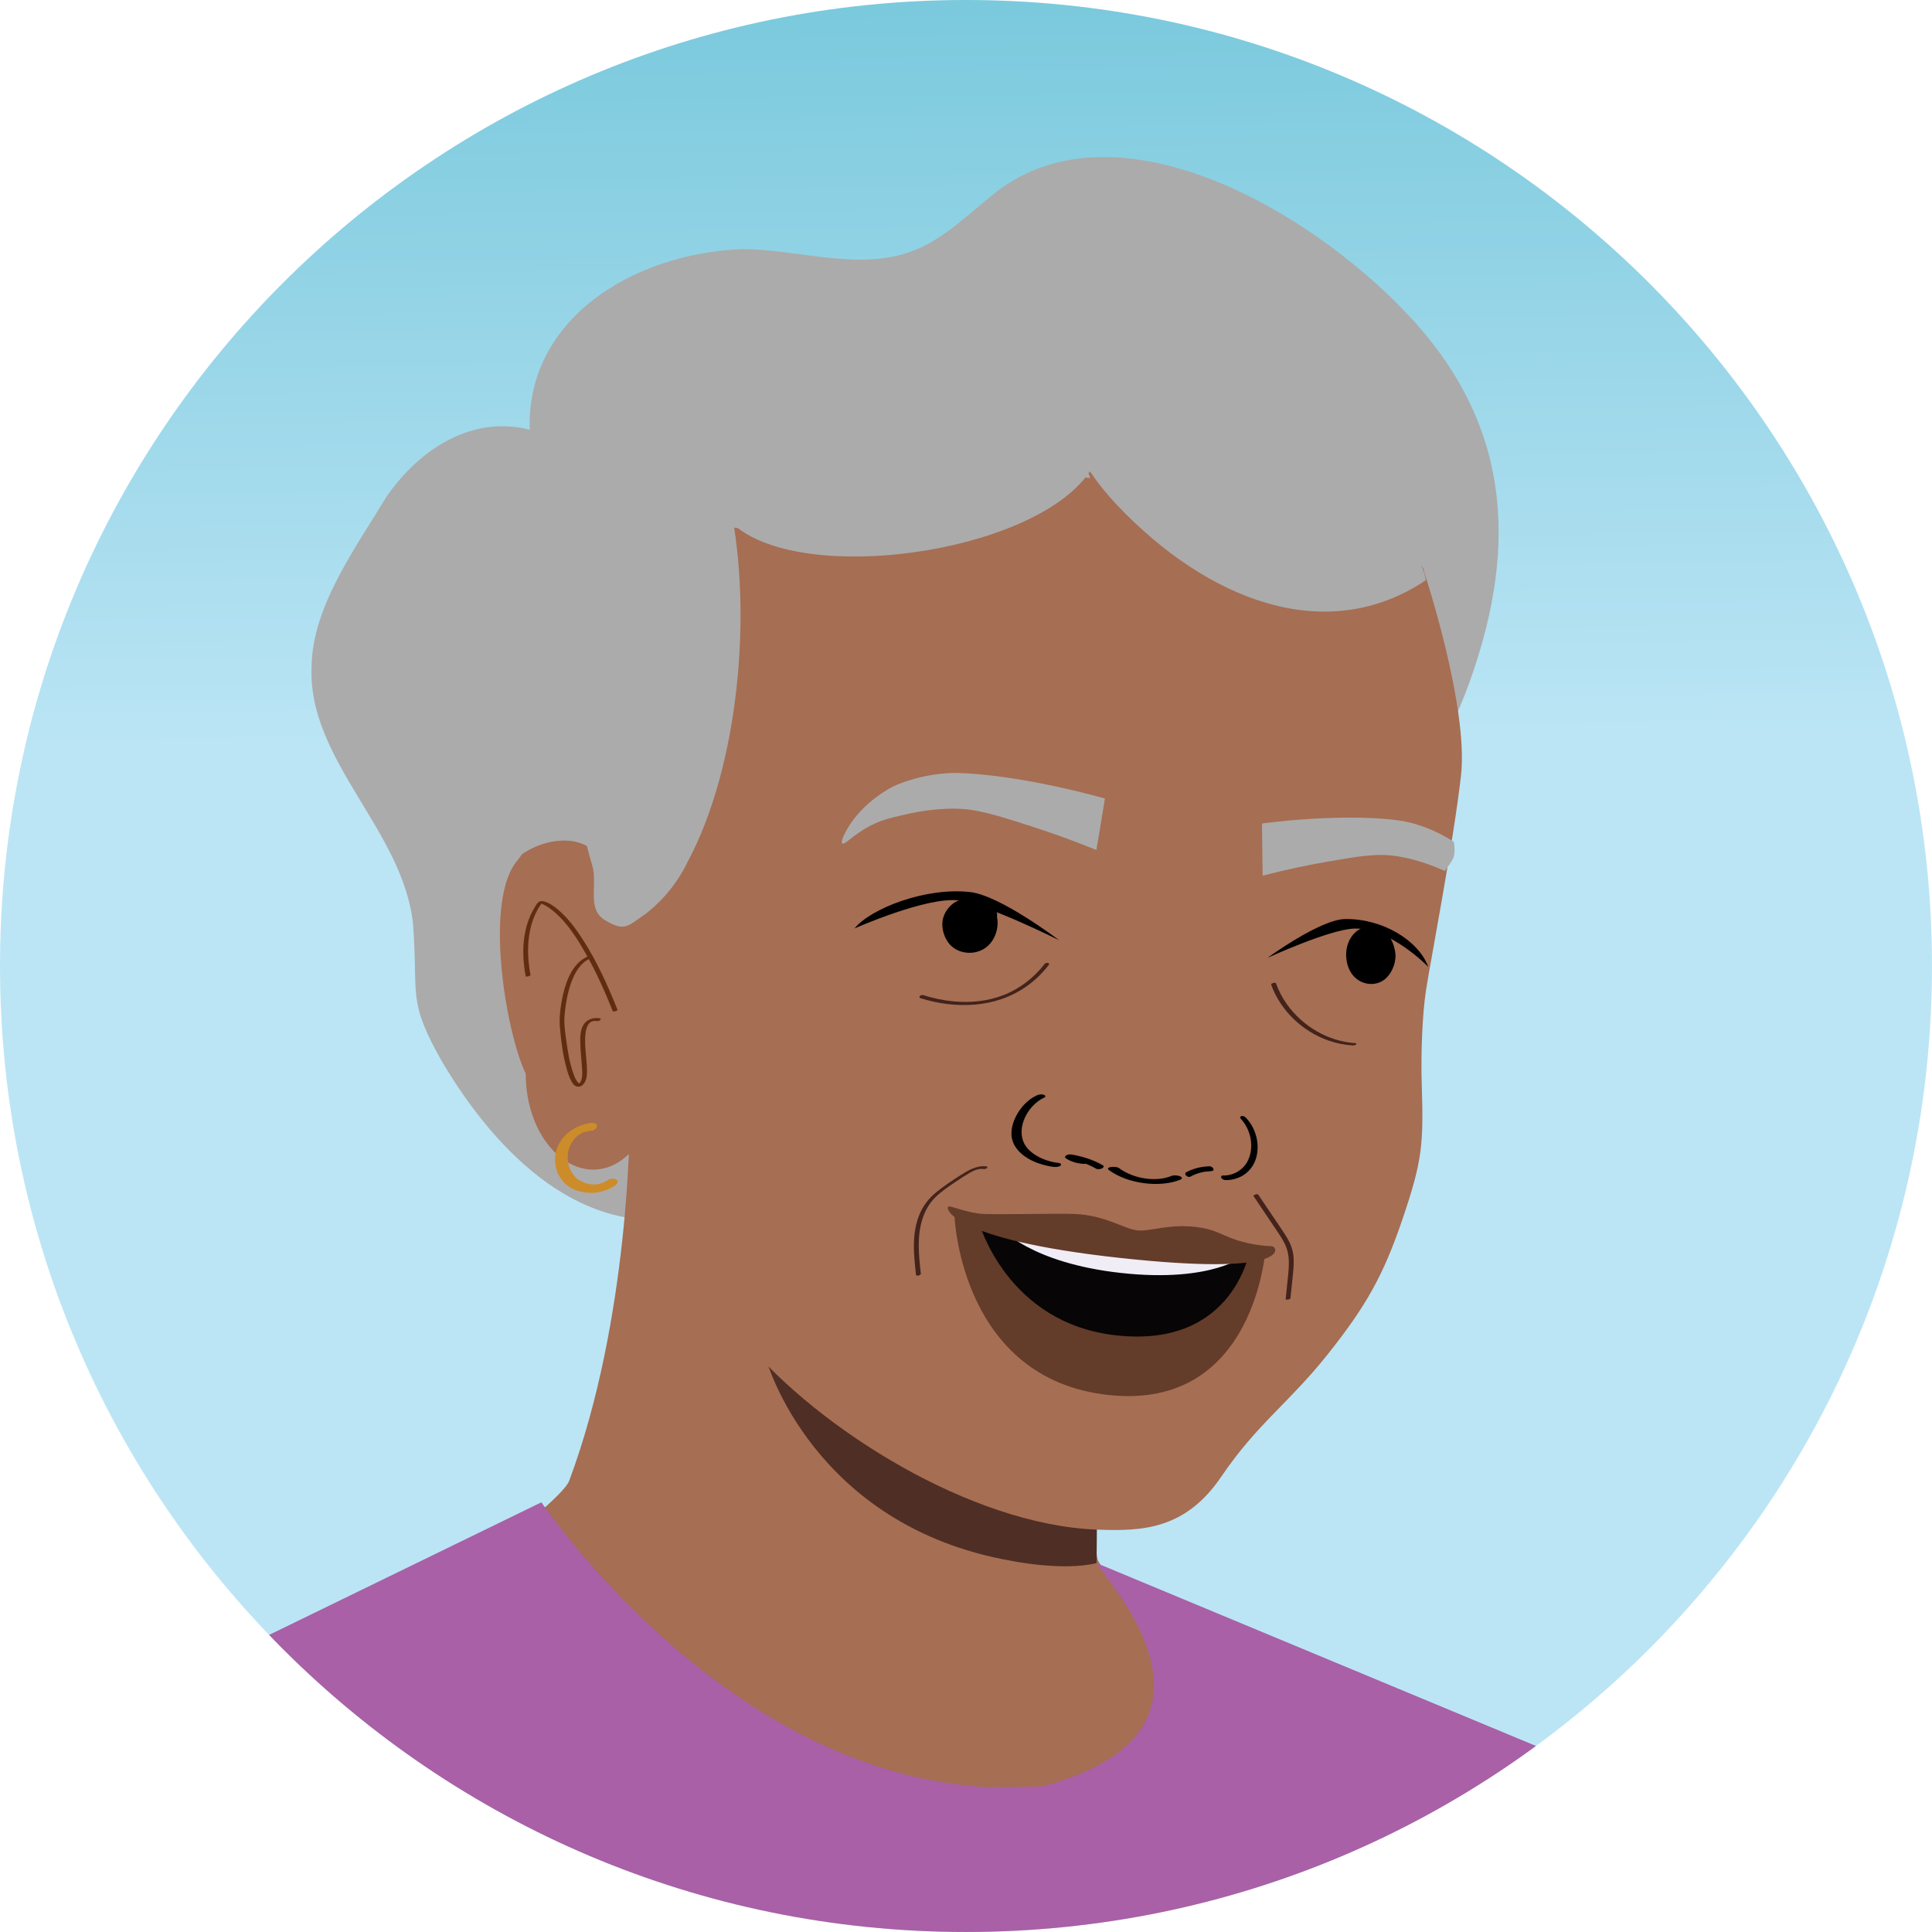
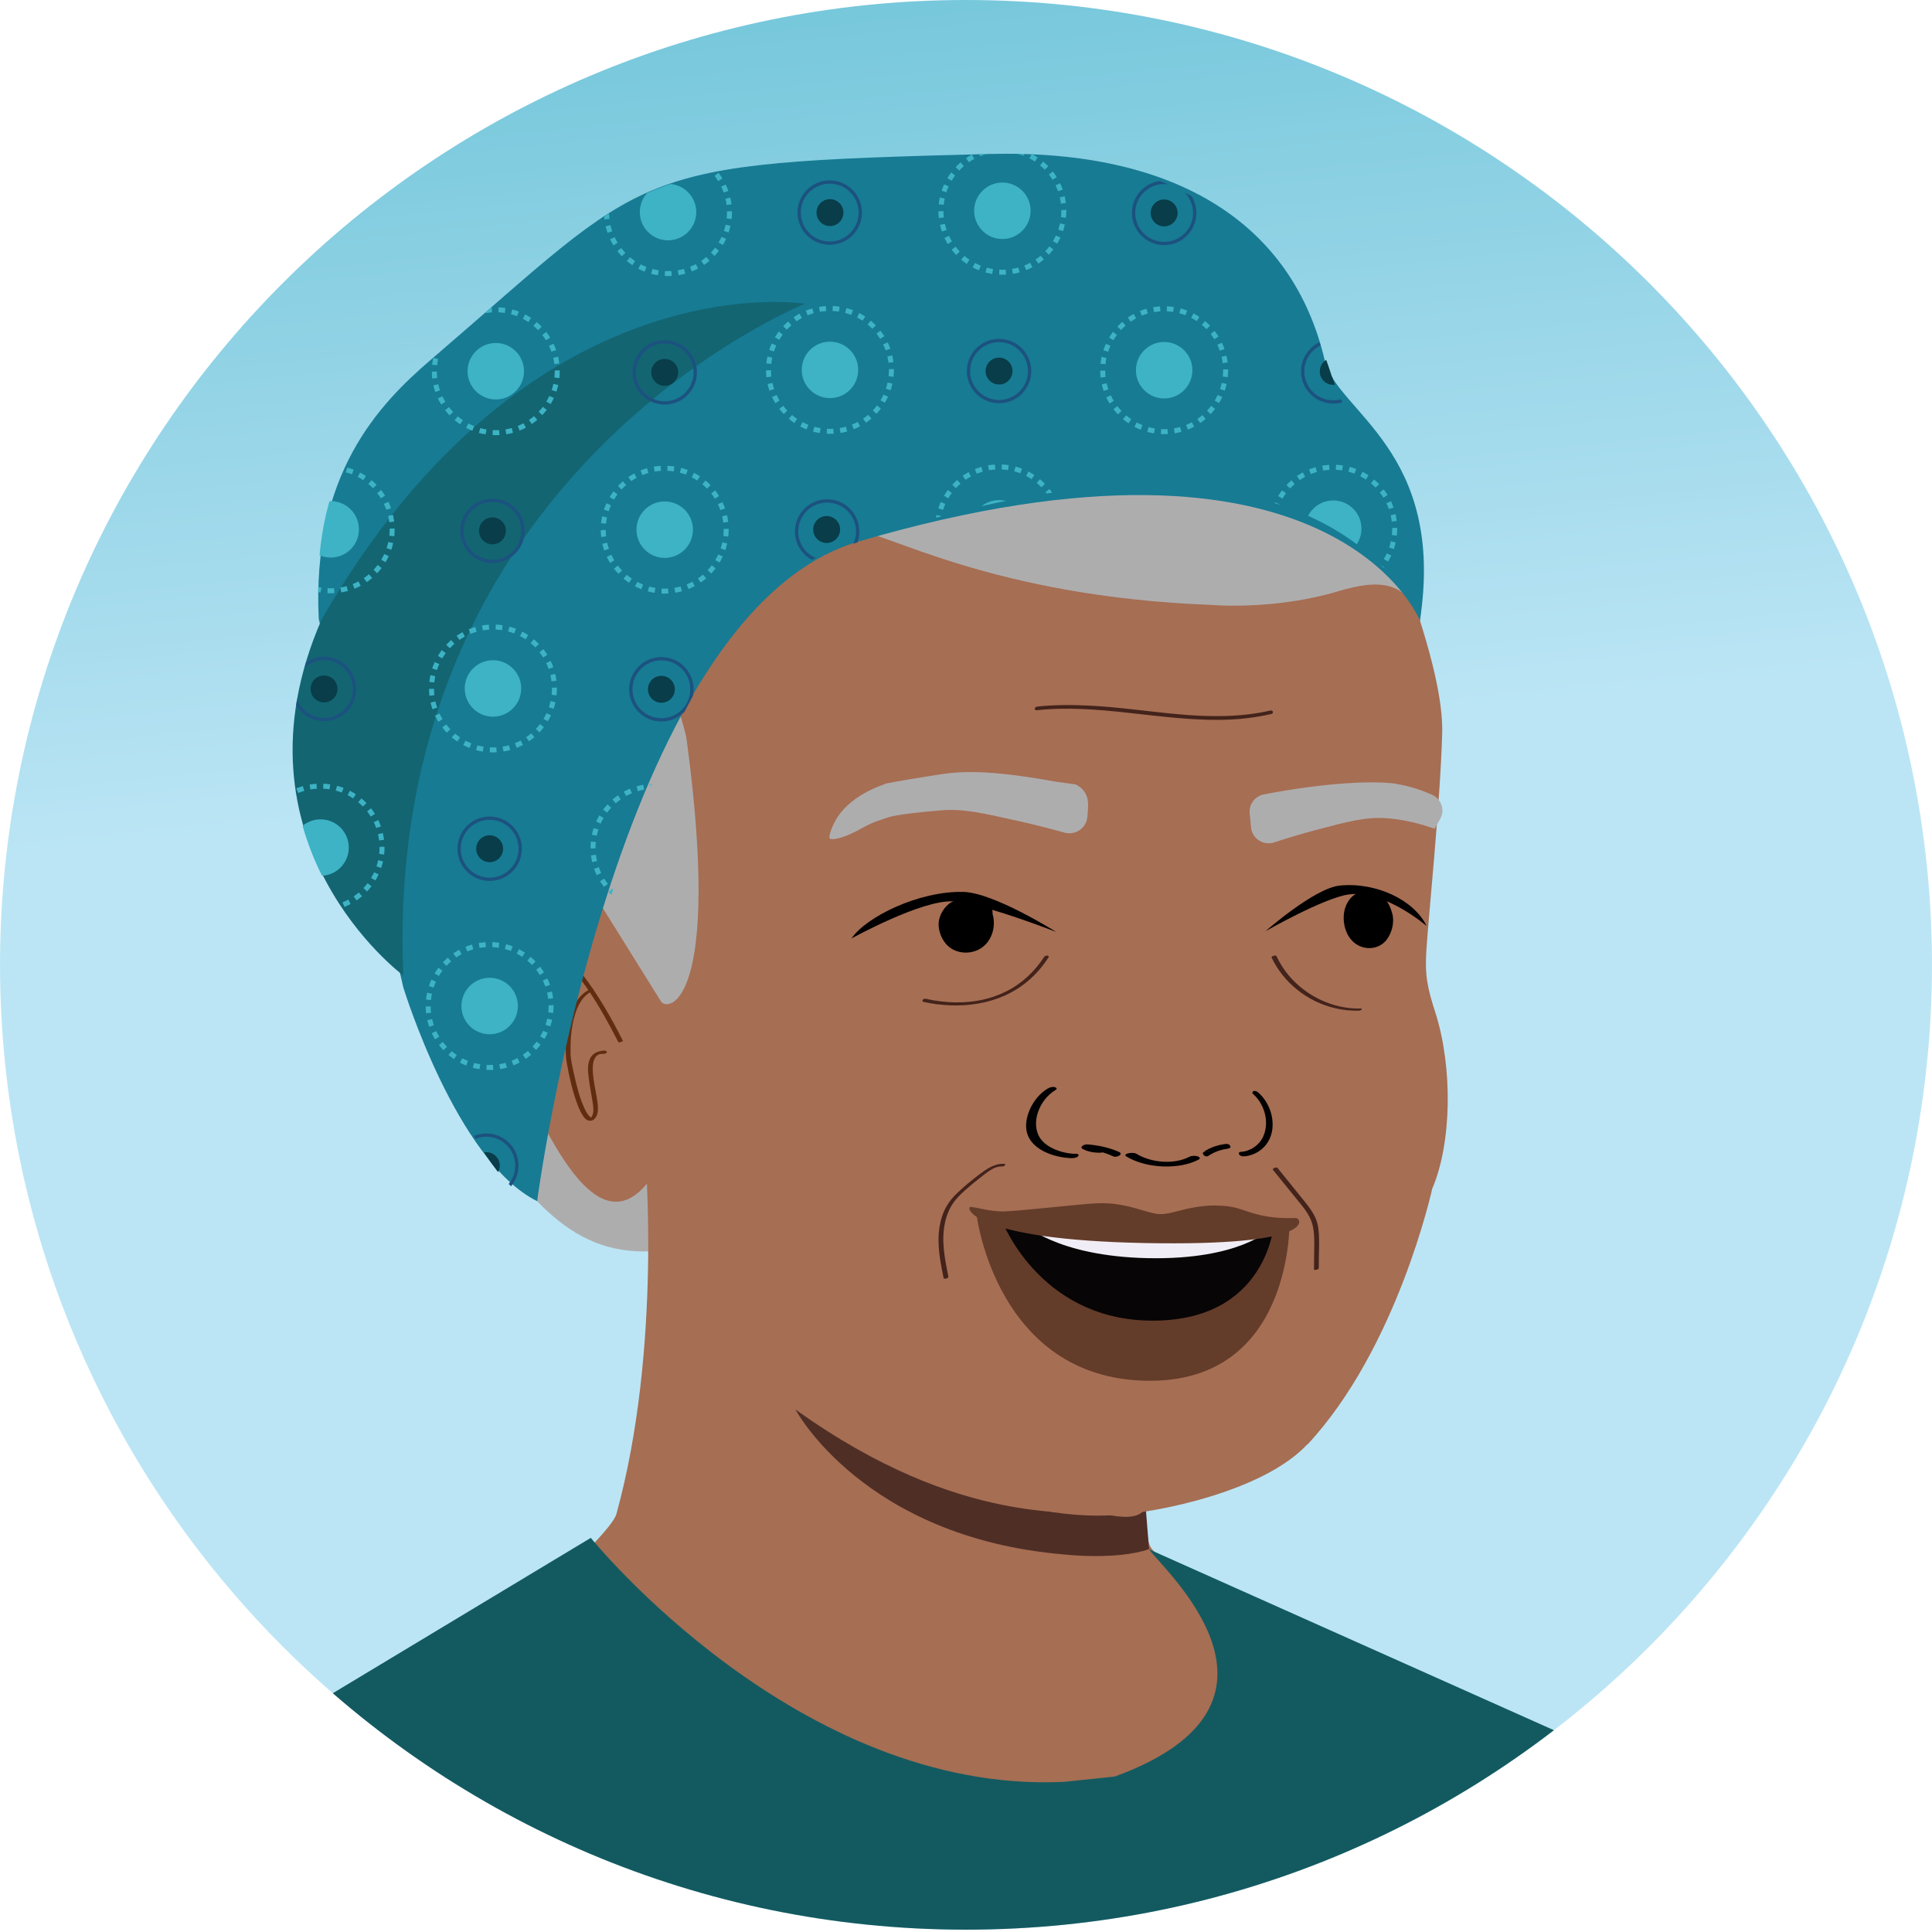
- <svg xmlns="http://www.w3.org/2000/svg" id="Layer_4" data-name="Layer 4" viewBox="0 0 1163.19 1163.19">
+ <svg xmlns="http://www.w3.org/2000/svg" id="Layer_5" version="1.1" viewBox="0 0 1163.2 1163.2">
  <defs>
    <style>
-       .cls-1 {
+       .st0, .st1, .st2, .st3, .st4, .st5, .st6 {
        fill: none;
      }

-       .cls-2 {
+       .st7 {
        fill: #612d10;
      }

-       .cls-3 {
+       .st8 {
        fill: #010101;
      }

-       .cls-4 {
-         fill: #ababab;
-       }
- 
-       .cls-5 {
+       .st9 {
+         fill: #135a60;
+       }
+ 
+       .st1 {
+         stroke-width: 4px;
+       }
+ 
+       .st1, .st2 {
+         stroke: #323694;
+       }
+ 
+       .st1, .st2, .st5, .st6 {
+         stroke-dasharray: 4 4;
+       }
+ 
+       .st1, .st6 {
+         stroke-miterlimit: 10;
+       }
+ 
+       .st2 {
+         stroke-width: 4px;
+       }
+ 
+       .st2, .st3, .st4, .st5 {
+         stroke-miterlimit: 10;
+       }
+ 
+       .st10 {
+         fill: #aeadae;
+       }
+ 
+       .st11 {
        fill: #f1edf6;
      }

-       .cls-6 {
+       .st12 {
        fill: url(#linear-gradient);
      }

-       .cls-7 {
+       .st3 {
+         stroke: #ae5926;
+       }
+ 
+       .st13 {
+         fill: #083d49;
+       }
+ 
+       .st14 {
+         fill: #a36a28;
+       }
+ 
+       .st15 {
        fill: #643c2a;
      }

-       .cls-8 {
+       .st16 {
        fill: #a66e53;
      }

-       .cls-9 {
+       .st17 {
+         fill: #3db3c5;
+       }
+ 
+       .st18 {
+         clip-path: url(#clippath-1);
+       }
+ 
+       .st19 {
        fill: #070505;
      }

-       .cls-10 {
-         fill: #a960a6;
-       }
- 
-       .cls-11 {
+       .st20 {
+         fill: #136572;
+       }
+ 
+       .st21 {
+         fill: #3a499e;
+       }
+ 
+       .st4 {
+         stroke: #1c527f;
+         stroke-width: 2px;
+       }
+ 
+       .st22 {
        fill: #43231b;
      }

-       .cls-12 {
-         fill: #cd8c2a;
-       }
- 
-       .cls-13 {
+       .st23 {
+         fill: #177b93;
+       }
+ 
+       .st5 {
+         stroke-width: 3px;
+       }
+ 
+       .st5, .st6 {
+         stroke: #3db3c5;
+       }
+ 
+       .st6 {
+         stroke-width: 3px;
+       }
+ 
+       .st24 {
        clip-path: url(#clippath);
      }

-       .cls-14 {
+       .st25 {
        fill: #4f2e25;
      }
    </style>
    <clipPath id="clippath">
-       <circle class="cls-1" cx="581.59" cy="581.59" r="581.59" />
+       <circle class="st0" cx="581.6" cy="580.2" r="581.6" />
    </clipPath>
-     <linearGradient id="linear-gradient" x1="581.52" y1="574.95" x2="568.23" y2="-588.16" gradientUnits="userSpaceOnUse">
-       <stop offset=".11" stop-color="#bbe5f5" />
-       <stop offset=".52" stop-color="#76c7db" />
+     <linearGradient id="linear-gradient" x1="429.2" y1="639.5" x2="415.9" y2="1802.7" gradientTransform="translate(210.1 1250.1) rotate(-5.1) scale(1 -1)" gradientUnits="userSpaceOnUse">
+       <stop offset=".1" stop-color="#bbe5f5" />
+       <stop offset=".5" stop-color="#76c7db" />
    </linearGradient>
+     <clipPath id="clippath-1">
+       <path class="st0" d="M802,227c-11.3-35.1-49.4-139.1-206.2-134.4-220.3,6.6-201.9,8.6-336.2,123.8-31.4,26.9-72,63.1-67.8,150.1l1.7,7.3c-58.7,134.6,49.1,214.4,49.1,214.4,0,0,45.1,130.6,80.8,134.8,0,0,56.3-346.2,174.7-390,301.2-111.4,356.9,40.4,356.9,40.4,11.7-104.6-31.7-81-52.9-146.5h0Z" />
+     </clipPath>
  </defs>
-   <g class="cls-13">
-     <circle class="cls-6" cx="581.59" cy="581.59" r="581.59" />
-     <circle class="cls-1" cx="581.59" cy="581.59" r="581.59" />
-     <path class="cls-4" d="M726.26,704.2c34.54-29.7,67.54-61.16,102.18-90.71,7.1-35.42,17.6-75.12,20.03-100.59,3.98-41.68,22.15-62.87,36.21-102,30.26-84.15,23.86-157.39-37.8-222.28-61.66-64.88-175.16-127.61-246.46-73.57-17.01,13.32-32.02,29.22-52.02,36.43-32.06,11.62-67.27-1.31-101.38-1.52-66.36,2.57-130.26,42.4-128.08,108.78-34.08-8.81-65.93,10.95-86.19,40.23-18.52,30.64-44.5,65.98-45.15,101.78-2.79,57,55.42,99.13,61.09,155.92,3.26,43.43-3.81,45.25,17.84,83.17,33.2,55.8,84.44,105.74,148.01,92.5l279.03-1.21c11.12-8.7,21.98-17.73,32.69-26.93Z" />
-     <path class="cls-8" d="M379.12,675.99s.11,117.83-36.45,215.59c-5.1,13.63-91.22,75.79-91.22,75.79l127.73,53.85c71.73,15.93,197.07,153.53,266.02,128.15l95.37-158.03s-76.28-36.57-79.96-53.32c-3.68-16.75,8.23-143.9,8.23-143.9" />
-     <path class="cls-10" d="M1064.96,2172.9c-24.43-181.94-30.04-184.42-30.04-184.42l-17.24-86.08-17.88-315.47c16.08-82.28,46.79-142.9,25.77-176.03l-70.88-347.27-294.49-122.55c6.94,12.31,91.56,101.26-32.68,134.44-.1.03-30.58.5-30.68.53-160.36-6.54-270.87-171.58-270.87-171.58l-263.8,128.48,12.67,743.49s-223.91,356.75-230.14,508.59c-7.65,186.41,23.98,380.78,88.39,542.71,6.58,16.54,251.69,44.87,277.21,47.41,95.76,9.5,192.21,12.12,288.35,7.9,188.96-8.3,371.17-52.44,554.99-89.76,0,0,35.75-438.46,11.31-620.4Z" />
-     <path class="cls-14" d="M660.43,914.57s-29.5-4.72-49.84-10.36c-20.34-5.64-55.13-4.29-149.1-85.18,0,0,27.87,99.78,147.51,120.71,0,0,30.92,6.34,51.21,1.35l.23-26.51Z" />
-     <path class="cls-8" d="M763.12,306.94c.41.34.85.68,1.29,1.03-.45-.7-.88-1.43-1.19-2.15l-.1,1.12ZM813.47,321.39c.69.76,1.47,1.51,2.27,2.26l.08-.93s-2.25-2.45-2.35-1.33ZM448.89,807.65c44.08,52.73,135.69,110.4,211.54,113.29,27.19,1.04,53.17.05,74.86-31.9,21.93-32.29,41.1-44.56,64.59-74.28,22.54-28.5,32.88-46.51,44.53-80.82,12.05-35.48,12.7-45.02,11.56-81.48-.51-16.29.19-40.84,2.58-56.26,2.75-17.8,16.29-87.76,21.05-129.06,4.76-41.31-21.95-122.08-21.95-122.08-1.48-11.4-17.38-6.73-22.71-16.21l-4.87-.42s2.34,1.33,2.05,4.68c-6.1-1.47-11.98-5.35-16.38-9.48l-.02.18c-7.61,2.73-14.64-1.25-20.26-7.37-.1,1.12.93,3.46,2.15,3.57-7.41.49-14.44-3.49-18.94-8.38-.1,1.12.94,3.46.85,4.58-5.46-1.49-10.75-4.83-15.11-8.27.99,1.57,28.88-.36,28.81.42-7.4.49.75,3.65-4.87-2.47l-5.69-4.68c-6.2.6-6.28,4.29-10.78-.6,1.12,1.22-2.31-12.62-2.4-11.5-7.32-.63-5.28-.94-11.09-4.82-.1,1.11-20.56,5.57-20.65,6.69-6.09-.52-4.96,5.21-9.46.32,1.13,1.22,4.81-4.31,5.92-3.09-7.4.5-10.56,4.96-16.17-1.16,1.12,1.23-23.07-14.34-23.07-14.34-7.41.49-6.37,2.9-12.09-2.09,2.25,2.45-33.58-4.97-32.56-2.62-6.09-.52,9.74,23.34,5.15,19.56-.1,1.12-13.74-4.56-13.74-4.56-6.2.6,2.48,6.98-2.02,2.09-.1,1.11.84,4.58,2.06,4.68-7.61,2.73-15.95-.23-22.88-5.34,2.25,2.45,3.28,4.8,4.4,6.02-6.1-.52-11.07.18-16.78-4.82-.1,1.12,2.05,4.68,3.27,4.79-6.29,1.72-13.51-.02-19.32-3.9-.1,1.11,2.15,3.57,3.26,4.78-4.96.7-9.84.29-14.43-3.49l3.27,4.79c-4.87-.42-8.72,1.51-15.85-1.36-.1,1.11,2.25,2.45,2.16,3.57-3.66-.31-8.54-.73-12.1-2.16-.1,1.12,3.37,3.67,2.15,3.56-4.87-.42-8.72,1.51-14.62-1.25,1.12,1.22,2.15,3.56,3.27,4.79-4.88-.42-9.85.28-14.54-2.37-.1,1.12.93,3.46,2.06,4.69-4.88-.42-8.73,1.5-14.63-1.25-.1,1.11,2.15,3.56,3.28,4.78-4.89-.42-9.86.29-14.64-1.25-.1,1.12,2.25,2.45,3.38,3.67-4.88-.42-9.85.29-15.76-2.47-.19,2.24.93,3.46.84,4.57-3.66-.31-6-1.63-9.65-1.95l-6.29,1.71c-18.98,20.92-81.49-2.62-81.49-2.62-40.38,26.98-2.95,185.91-3.55,207.28-.6,21.37-13.18,26.26-13.18,26.26-5.43-8.35-14.85,14.19-17.74,4.92-2.99-8.15.31-18.01-2.68-26.15-9.44-18.85-34.3-15.34-48.67-5.29l-2.55,3.49c-20.82,23.71-7.11,104.08,4.76,128.59.06,47.91,39.85,76.39,66.24,43.99l5.05,19.11" />
+   <g class="st24">
    <g>
-       <path class="cls-3" d="M705.3,707.98c-9.39,3.91-23,1.65-31.58-4.7-1.91-1.41-8.7-.78-6.03,1.2,11.33,8.38,30.95,10.76,43.06,5.7,1.2-.51,1.07-1.4-.33-2-1.46-.63-3.84-.73-5.12-.19" />
-       <path class="cls-3" d="M664,701.58c-5.8-3.36-12.45-5.43-19.16-6.53-.98-.15-2.3.1-3.08.69-.61.46-.79,1.13-.08,1.61,2.96,2.05,6.88,3.12,10.53,3.37,1.15.08,2.69-.08,3.43-1,.68-.86-.38-1.54-1.28-1.6-3.02-.2-6.05-1.06-8.49-2.75-1.06.77-2.11,1.53-3.17,2.3,6,.98,11.94,2.89,17.12,5.9,1.03.6,2.6.4,3.61-.09.75-.36,1.61-1.29.58-1.89" />
-       <path class="cls-3" d="M637.09,700.12c-7.89-.87-16.9-5.09-20.28-11.34-5.11-9.44,1.57-23.13,11.93-28,1.13-.53.63-1.38-.44-1.71-1.39-.43-3.12-.04-4.29.51-9.03,4.24-15.6,15.4-15.03,23.89.54,7.94,7.64,14.06,16.91,17.14,2.76.91,5.72,1.63,8.67,1.96,1.2.13,3.38-.04,4.05-.93.68-.89-.39-1.4-1.51-1.52" />
-       <path class="cls-3" d="M720.13,705.23c-.35-.94.49-1.47,1.12-1.4,2.13.24,4.36-.17,6.31-1.48.63.91,1.25,1.82,1.87,2.73-4.32.1-8.72,1.13-12.76,3.34-.8.44-1.87.02-2.5-.61-.47-.47-.93-1.5-.13-1.95" />
-       <path class="cls-3" d="M714.04,705.86c4.52-2.48,9.45-3.56,14.28-3.67.71,0,1.58.44,2.04,1.13.36.54.39,1.23-.18,1.6" />
-       <path class="cls-3" d="M736.47,707.7c5.16.24,11.5-2.67,14.54-8.37,4.58-8.61,1.93-19.54-4-25.79-.65-.68-.21-1.46.52-1.62.95-.23,1.99.39,2.67,1.1,5.17,5.46,8.1,13.86,6.55,22.17-1.46,7.77-6.85,12.82-13.2,14.57-1.89.52-3.88.81-5.81.72-.78-.04-2.15-.52-2.45-1.48-.31-.98.44-1.33,1.18-1.29" />
+       <circle class="st12" cx="581.6" cy="581.6" r="581.6" />
+       <circle class="st0" cx="581.6" cy="581.6" r="581.6" />
+       <path class="st10" d="M736.6,690.9c31.8-32.7,61.8-66.9,93.7-99.4,3.9-35.9,10.9-76.4,11-102,.3-41.9,0-55.4,10.6-95.6,22.7-86.5-72.3-124.4-139.5-183.5-67.2-59.2-87.2-155.3-153.4-95.2-15.8,14.8-29.3,31.9-48.6,40.9-30.9,14.4-67.1,4.7-101.1,7.5-65.9,8.4-126,53.8-117.9,119.7-34.7-5.8-64.7,16.8-82.3,47.7-15.7,32.2-6,98.1-3.5,133.9,2.3,57,31.5,65.3,42.2,121.4,7.1,43,25.6,70.3,50.5,106.2,38,52.6,68.1,72.9,130.3,54.1l277.8-26c10.3-9.7,20.3-19.6,30.2-29.7h0Z" />
+       <path class="st16" d="M388.3,693.6s10.6,117.4-17.2,218c-3.9,14-84.1,83.6-84.1,83.6l132,42.3c72.9,9.5,209.9,135.4,276.3,104l81-165.9s-79.2-29.7-84.4-46c-5.2-16.3-4.6-144.1-4.6-144.1" />
+       <path class="st9" d="M1204.2,2123.7c-40.5-179.1-46.3-181-46.3-181l-24.8-84.2-45.8-312.6c8.7-83.4,33.9-146.5,10.1-177.6l-101.4-299.6-304.2-135.9c8,11.7,100.2,92.7-20.6,136.8,0,0-30.4,3.2-30.5,3.2-160.3,7.7-285-146.9-285-146.9l-251.4,151.4,78.6,739.4S-8.5,2191.9-1.2,2343.7c8.9,186.4,57.7,377.1,136.2,532.7,8,15.9,254.7,22.4,280.3,22.6,96.2,1,192.5-5,287.9-17.7,187.5-25,365.1-85.2,544.8-138.6,0,0-3.3-439.9-43.8-619h0Z" />
+       <path class="st25" d="M689.7,906.3s.3,9.9-20.5,6.1-89.6,8.4-190.3-63.8c0,0,40.8,77.1,161.8,87.3,0,0,31.4,3.6,51.1-3.2l-2.1-26.4h0Z" />
+       <path class="st16" d="M787,869.7c-26.3,28.2-90.6,41.3-117.8,42.6-75.8,3.8-151.1-45.2-199.7-93.8l-69.5-92.3-6.7-18.6c-23.4,34.6-46.9,8.7-69.9-37.9-14-23.4-34.8-102.2-16.2-127.7l2.2-3.7c13.4-11.3,37.9-17,48.9,1l39.7,63.7c4.6,6.6,36.5,0,15.5-157-2.8-21.2-35.1-83.4,2.7-113.9,0,0-22.4-2.7-3.3-1.2,1.1.4,2.2.8,3.3,1.2,6.9,2.5,13.8,4.9,21.1,6.1,7.5,1.2-4.3-12.8,3.3-12.3,15.6.9,60.1-4.9,75.8-5.8,15.5-.9,79.7,39.1,213,44.1,0,0,37.5,3.4,76.2-8.2,24.4-7.3,41.5-6.6,49.3,17.6,7.3,23,13.9,49,13.4,67.7-1.1,41.6-8.4,112.4-9.5,130.4-1,15.6.5,22.8,5.5,38.3,10.2,32.1,10,77.7-2,105.7,0,0-21,96-75.2,154.1h0Z" />
+       <g>
+         <path class="st8" d="M716,696.5c-9,4.7-22.8,3.7-31.9-1.9-2-1.2-8.7,0-5.9,1.7,12,7.3,31.8,8,43.4,1.9,1.2-.6.9-1.5-.5-2-1.5-.5-3.9-.4-5.1.3" />
+         <path class="st8" d="M674.3,693.8c-6.1-2.8-12.9-4.3-19.7-4.8-1,0-2.3.3-3,1-.6.5-.7,1.2,0,1.6,3.1,1.8,7.1,2.5,10.8,2.4,1.2,0,2.7-.3,3.3-1.3.6-.9-.5-1.5-1.4-1.5-3,0-6.1-.5-8.7-2-1,.9-2,1.7-3,2.6,6.1.4,12.1,1.8,17.6,4.4,1.1.5,2.6.2,3.6-.4.7-.4,1.5-1.4.4-1.9" />
+         <path class="st8" d="M647.4,694.7c-7.9-.2-17.3-3.6-21.2-9.5-5.9-9-.5-23.2,9.4-29,1.1-.6.5-1.4-.6-1.7-1.4-.3-3.1.2-4.2.9-8.6,5-14.2,16.7-12.8,25.1,1.2,7.9,8.9,13.3,18.4,15.6,2.8.7,5.8,1.1,8.8,1.2,1.2,0,3.4-.3,4-1.3.6-1-.5-1.4-1.6-1.4" />
+         <path class="st8" d="M730.5,692.5c-.4-.9.4-1.5,1-1.5,2.1,0,4.3-.6,6.2-2,.7.8,1.4,1.7,2.1,2.5-4.3.5-8.6,1.9-12.4,4.5-.8.5-1.9.2-2.5-.4-.5-.4-1.1-1.4-.3-1.9" />
+         <path class="st8" d="M724.5,693.6c4.3-2.9,9.1-4.4,13.9-4.9.7,0,1.6.3,2.1.9.4.5.5,1.2,0,1.6" />
+         <path class="st8" d="M747,693.5c5.2-.2,11.2-3.7,13.7-9.6,3.8-9,.2-19.6-6.3-25.3-.7-.6-.3-1.4.4-1.7.9-.3,2,.2,2.8.9,5.6,5,9.3,13.1,8.5,21.5-.8,7.9-5.7,13.4-11.8,15.7-1.8.7-3.8,1.2-5.7,1.2-.8,0-2.2-.3-2.6-1.3-.4-1,.3-1.4,1.1-1.4" />
+       </g>
+       <path d="M816.2,538.3c6-3.5,13.9-.6,18,3.4,1,.9,2.8,3.8,4,8.2,1.6,5.7-.4,12.2-3.5,16.1-4.2,5.2-11.4,6.1-16.9,3.2-7.5-3.9-10-13.9-8.3-21.2.3-1.3,1.8-6.9,6.7-9.7" />
+       <path d="M762,560.6s29.3-25.8,44.5-27.4c22.1-2.3,45,8.8,52.4,24.3,0,0-25.1-21.8-46.7-19-14.8,1.9-50.2,22.1-50.2,22.1h0Z" />
+       <path d="M593,543.1c-6.8-3.5-17.7-2.5-22.2,1.5-1,.9-3.8,3.6-5.1,8-1.7,5.7.6,12.2,4.2,16.1,4.8,5.2,12.8,6.1,18.9,3.2,8.3-3.9,11-13.9,8.9-21.2-.4-1.3,1-3.9-4.5-6.7" />
+       <path d="M635.9,561.1s-37.4-23.6-55.8-24.1c-26.8-.7-58.8,15.1-67.4,28,0,0,42.1-23.3,61-22.3,18,1,62.2,18.4,62.2,18.4h0Z" />
+       <path class="st10" d="M863.7,499.1c1.4-2.9,3.5-5.5,4.4-8.5.1-.5.2-1,.3-1.5.5-4.5-2.1-8.7-6.2-10.6-5.1-2.3-12.9-5.2-22.5-6.7-11.2-1.7-40.3-1-78.8,6.5-5.4,1.1-9.1,6-8.5,11.5.3,2.7.5,5.5.8,8.2,0,0,0,.1,0,.2.7,6.8,7.5,11.1,13.9,9,9.5-3.1,17.7-5.5,24.5-7.3,20.3-5.4,30.7-8.1,42.9-7.3,12.8.9,23.9,4.5,28.2,6,.3.1.6.2.9.3h0Z" />
+       <path class="st10" d="M647.7,472.3c9.3,4.8,7.4,13.3,7,19.2,0,0,0,0,0,.1-.5,6.9-7.2,11.5-13.8,9.7-10.8-3-20.2-5.3-27.8-7-22.2-5-33.6-7.5-46.8-6.4-13.9,1.1-27.1,2.7-31.8,4.3-6.5,2.2-9.4,3-14.8,6-11.6,6.6-18.1,7.6-19.9,6.8-1.6-.8,1.6-7.9,2-8.6,8.2-17.9,30.7-24,31.9-24.7,0,0,7.2-1.5,26.2-4.5,13.1-2.1,27.8-5.3,74.9,3.3" />
+       <path class="st7" d="M375,626.6c-6.9-13.7-14.6-27.2-23.9-39.4-4.9-6.4-10.3-12.6-16.9-17.3-2.6-1.9-5.7-3.7-8.9-4.3-.7-.1-1.5-.2-2.2,0-2,.4-2.9,2.9-3.7,4.6-5,10.6-5.2,23-3,34.3.5,2.2,1,4.5,1.6,6.7.2.7,3.1-.1,2.9-.8-3.9-13.6-4.8-29.5,2.2-42.3.4-.8.9-1.5,1.4-2.2l-2,.8c-.6,0,0,0,.2,0-.3,0,.2,0,.5,0,.3,0,.6.2,1,.2,2.1.6,4.2,1.8,6.1,3,3.6,2.4,6.9,5.3,9.9,8.5,5,5.2,9.3,10.9,13.4,16.8,7,10.2,13,21.1,18.6,32.1.4.7,3.1-.3,2.9-.8h0Z" />
+       <path class="st7" d="M364.6,632.5c-3.8,0-7.7,1.2-9.4,5s-1.2,7.9-.7,11.7c.5,4.6,1.5,9.1,2.2,13.7.4,2.8,1.3,7.1-.6,9.6,0,.1-.5.6-.4.4,0,.2.4,0,.3,0,0,0,0,0-.3-.1-.3-.2-.5-.3-.7-.6-1.4-1.4-2.4-3.3-3.2-5.1-2.9-6.3-4.6-13.2-6.1-20-1-4.3-2.1-8.8-2.2-13.2,0-3.4,0-6.8.3-10.2.4-4.7,1.2-9.3,2.7-13.8s3.6-8.6,7.2-11.4c.8-.7,1.7-1.2,2.7-1.6.4-.2,1.1-.7.8-1.3s-1.5-.3-1.9,0c-9.1,4.2-12.4,14.9-13.8,24-.6,4.1-.9,8.2-.9,12.4,0,2.9.2,5.4.7,8.3,1.4,7.9,3.2,15.8,5.9,23.4.9,2.5,1.9,5,3.3,7.3.8,1.3,1.8,2.9,3.4,3.5,3.5,1.3,5.7-2.3,6-5.2.4-4.1-.6-8.3-1.3-12.3-.8-4.6-1.8-9.2-1.7-13.9,0-3,.7-7.2,3.8-8.3.9-.3,1.8-.3,2.7-.3.6,0,1.6-.2,1.9-.8s-.2-.9-.8-1h0Z" />
+       <path class="st15" d="M689.4,738.5c-38.7-.8-101.3-6.3-101.3-6.3,0,0,12.1,97.3,101.8,99.1s86.5-97.4,86.5-97.4c0,0-48.2,5.4-87,4.6Z" />
+       <path class="st19" d="M689.8,738.5c-18.4-.4-86.8-4.1-86.8-4.1,0,0,22,59.3,88.6,60.7,72.2,1.4,75.6-59.5,75.6-59.5l-77.4,2.9h0Z" />
+       <path class="st11" d="M690.5,741.2c-18.4-.4-74.3-4.4-74.3-4.4,0,0,19.8,19.6,75,20.7,55.2,1.1,73.1-17.2,73.1-17.2l-73.7.9h0Z" />
+       <path class="st15" d="M780.8,733.5c-2-.5-4.1.4-13.2-.5-15.2-1.5-19-5.9-30-6.9-18.8-1.8-30.9,5.1-39.1,4.9-8.2-.2-20-7.5-38.9-6.5-11,.6-38.4,3.9-53.7,4.8-9.2.6-19.8-3-21.8-2.6-2.7.6,2.2,19.7,105.1,21.7,103,2,94.3-14.2,91.6-14.9h0Z" />
+       <circle class="st0" cx="581.6" cy="581.2" r="581.6" />
+       <path class="st22" d="M628.6,576.2c-5.7,8.8-13.5,16.1-23,20.8s-19.5,6.6-29.7,6.5c-6.2,0-12.3-.8-18.3-2.1-.7-.2-1.6,0-2,.5-.4.5-.3,1.1.3,1.3,21.6,4.7,45.5,2.2,62.9-12.5,4.9-4.1,9-8.9,12.5-14.3.4-.6-.3-1-.8-1.1-.7,0-1.5.3-1.9.9h0Z" />
+       <path class="st22" d="M765.5,576.3c7.2,15.4,21.8,26.9,38.3,30.7,4.6,1.1,9.3,1.6,14.1,1.5.5,0,1.6-.2,1.9-.7s-.3-.7-.7-.6c-16.4.4-32.6-7.4-43.1-19.8-3-3.6-5.5-7.5-7.5-11.8-.4-.8-3.2.1-2.9.8h0Z" />
+       <path class="st22" d="M604.3,700.7c-5.7-.2-10.4,3.2-14.7,6.4-4.8,3.7-9.5,7.5-13.8,11.7-3.9,3.8-6.9,8.2-8.6,13.5s-2.3,10.7-2.1,16.1c.2,7.1,1.6,14.1,3,21,.2,1,3.1.3,2.9-.8-2.2-10.8-4.5-22.1-1.9-33.1,1.1-4.9,3.2-9.5,6.4-13.3,3.5-4.2,8-7.7,12.2-11.2,2.4-1.9,4.8-3.9,7.4-5.7s5.1-3.1,8.1-3c.6,0,1.6-.2,1.9-.8s-.2-.8-.8-.9h0Z" />
+       <path class="st22" d="M766.3,704.2c5.7,7.1,11.5,14.1,17.2,21.2,2.7,3.3,5.1,6.8,6.4,10.9,1.3,4.1,1.4,8.4,1.4,12.6,0,5.1-.2,10.3-.2,15.4,0,.6,2.9.2,2.9-.8,0-4.6.1-9.2.2-13.8,0-4.3,0-8.7-1-12.9-1-4-3.1-7.4-5.6-10.7-2.7-3.6-5.7-7-8.5-10.6-3.3-4.1-6.7-8.3-10-12.4-.5-.6-3.2.4-2.7,1h0Z" />
+       <circle class="st0" cx="581.6" cy="581.6" r="581.6" />
+       <path class="st23" d="M191.9,372.6c-4.2-87.1,36.2-129.2,67.6-156.1,134.3-115.2,115.9-118.2,336.2-123.8,113.6-2.9,182.7,42.6,201.9,124.3,7.2,30.9,73,54,57.3,156.6,0,0-52.2-131.5-338.2-47.5-147.1,43.2-193.3,397.1-193.3,397.1-48.7-24.2-80.6-128.8-80.6-128.8" />
+       <path class="st20" d="M193.7,372.8c125.3-217.1,290.9-189.9,290.9-189.9,0,0-254.3,101.8-241.8,404.4,0,0-107.9-79.9-49.1-214.5h0Z" />
+       <path class="st22" d="M624.4,427.6c18.4-2,37-.4,55.3,1.6,18.3,2,36.6,4.4,55,4.2,10.3-.1,20.5-1.2,30.6-3.5,1.8-.4,1.2-2.5-.5-2.1-17.9,4.1-36.3,3.9-54.5,2.3-18.3-1.6-36.5-4.4-54.9-5.3-10.3-.5-20.6-.5-30.8.6-.6,0-1.5.5-1.6,1.2s.7,1.1,1.3,1h0Z" />
+       <g class="st18">
+         <g>
+           <circle class="st2" cx="97.3" cy="223.3" r="37" />
+           <circle class="st21" cx="97.3" cy="223.3" r="17" />
+           <circle class="st14" cx="97.3" cy="128.6" r="8.1" />
+           <circle class="st3" cx="97.3" cy="128.6" r="18.4" />
+           <circle class="st14" cx="95.3" cy="319.4" r="8.1" />
+           <circle class="st3" cx="95.3" cy="319.4" r="18.4" />
+           <circle class="st5" cx="199.1" cy="318.7" r="37" />
+           <circle class="st17" cx="199.1" cy="318.7" r="17" />
+           <circle class="st14" cx="199.1" cy="224" r="8.1" />
+           <circle class="st3" cx="199.1" cy="224" r="18.4" />
+           <circle class="st13" cx="195.1" cy="414.8" r="8.1" />
+           <circle class="st4" cx="195.1" cy="414.8" r="18.4" />
+           <circle class="st2" cx="201.1" cy="127.5" r="37" />
+           <circle class="st21" cx="201.1" cy="127.5" r="17" />
+           <circle class="st14" cx="201.1" cy="32.8" r="8.1" />
+           <circle class="st3" cx="201.1" cy="32.8" r="18.4" />
+           <circle class="st5" cx="298.5" cy="223.5" r="37" />
+           <circle class="st17" cx="298.5" cy="223.5" r="17" />
+           <circle class="st14" cx="298.5" cy="128.8" r="8.1" />
+           <circle class="st3" cx="298.5" cy="128.8" r="18.4" />
+           <circle class="st13" cx="296.5" cy="319.6" r="8.1" />
+           <circle class="st4" cx="296.5" cy="319.6" r="18.4" />
+           <circle class="st5" cx="400.2" cy="318.9" r="37" />
+           <circle class="st17" cx="400.2" cy="318.9" r="17" />
+           <circle class="st13" cx="400.2" cy="224.2" r="8.1" />
+           <circle class="st4" cx="400.2" cy="224.2" r="18.4" />
+           <circle class="st13" cx="398.2" cy="415" r="8.1" />
+           <circle class="st4" cx="398.2" cy="415" r="18.4" />
+           <circle class="st5" cx="402.2" cy="127.7" r="37" />
+           <circle class="st17" cx="402.2" cy="127.7" r="17" />
+           <circle class="st14" cx="402.2" cy="33" r="8.1" />
+           <circle class="st3" cx="402.2" cy="33" r="18.4" />
+           <circle class="st5" cx="499.7" cy="222.7" r="37" />
+           <circle class="st17" cx="499.7" cy="222.7" r="17" />
+           <circle class="st13" cx="499.7" cy="128" r="8.1" />
+           <circle class="st4" cx="499.7" cy="128" r="18.4" transform="translate(293.3 600.8) rotate(-80.8)" />
+           <circle class="st13" cx="497.7" cy="318.8" r="8.1" />
+           <circle class="st5" cx="601.5" cy="318.1" r="37" />
+           <circle class="st17" cx="601.5" cy="318.1" r="17" />
+           <circle class="st13" cx="601.5" cy="223.4" r="8.1" />
+           <circle class="st4" cx="601.5" cy="223.4" r="18.4" />
+           <circle class="st14" cx="599.5" cy="414.2" r="8.1" />
+           <circle class="st3" cx="599.5" cy="414.2" r="18.4" />
+           <circle class="st5" cx="603.5" cy="126.9" r="37" />
+           <circle class="st17" cx="603.5" cy="126.9" r="17" />
+           <circle class="st14" cx="603.5" cy="32.2" r="8.1" />
+           <circle class="st3" cx="603.5" cy="32.2" r="18.4" />
+           <circle class="st5" cx="700.9" cy="222.9" r="37" />
+           <circle class="st17" cx="700.9" cy="222.9" r="17" />
+           <circle class="st13" cx="700.9" cy="128.2" r="8.1" />
+           <circle class="st4" cx="700.9" cy="128.2" r="18.4" />
+           <circle class="st14" cx="698.9" cy="319" r="8.1" />
+           <circle class="st3" cx="698.9" cy="319" r="18.4" />
+           <circle class="st5" cx="802.7" cy="318.3" r="37" />
+           <circle class="st17" cx="802.7" cy="318.3" r="17" />
+           <circle class="st13" cx="802.7" cy="223.6" r="8.1" />
+           <circle class="st4" cx="802.7" cy="223.6" r="18.4" />
+           <circle class="st14" cx="800.7" cy="414.4" r="8.1" />
+           <circle class="st3" cx="800.7" cy="414.4" r="18.4" />
+           <circle class="st5" cx="804.7" cy="127.1" r="37" />
+           <circle class="st21" cx="804.7" cy="127.1" r="17" />
+           <circle class="st14" cx="804.7" cy="32.4" r="8.1" />
+           <circle class="st3" cx="804.7" cy="32.4" r="18.4" />
+           <circle class="st5" cx="193" cy="510.3" r="37" />
+           <circle class="st17" cx="193" cy="510.3" r="17" />
+           <circle class="st14" cx="191" cy="606.4" r="8.1" />
+           <circle class="st3" cx="191" cy="606.4" r="18.4" />
+           <circle class="st5" cx="294.8" cy="605.7" r="37" />
+           <circle class="st17" cx="294.8" cy="605.7" r="17" />
+           <circle class="st13" cx="294.8" cy="511" r="8.1" />
+           <circle class="st4" cx="294.8" cy="511" r="18.4" />
+           <circle class="st13" cx="292.8" cy="701.8" r="8.1" />
+           <circle class="st4" cx="292.8" cy="701.8" r="18.4" />
+           <circle class="st5" cx="296.8" cy="414.5" r="37" />
+           <circle class="st17" cx="296.8" cy="414.5" r="17" />
+           <circle class="st6" cx="394.2" cy="510.5" r="37" transform="translate(-172.9 817.9) rotate(-80.8)" />
+           <circle class="st14" cx="392.2" cy="606.6" r="8.1" />
+           <circle class="st3" cx="392.2" cy="606.6" r="18.4" />
+           <circle class="st2" cx="496" cy="605.9" r="37" transform="translate(-181.6 998.4) rotate(-80.8)" />
+           <circle class="st21" cx="496" cy="605.9" r="17" transform="translate(-181.6 998.4) rotate(-80.8)" />
+           <circle class="st14" cx="496" cy="511.2" r="8.1" />
+           <circle class="st3" cx="496" cy="511.2" r="18.4" />
+           <circle class="st14" cx="494" cy="702" r="8.1" />
+           <circle class="st3" cx="494" cy="702" r="18.4" />
+           <circle class="st2" cx="498" cy="414.7" r="37" transform="translate(8.8 839.8) rotate(-80.8)" />
+           <circle class="st21" cx="498" cy="414.7" r="17" transform="translate(8.8 839.8) rotate(-80.8)" />
+           <circle class="st4" cx="498" cy="320" r="18.4" />
+           <circle class="st1" cx="595.4" cy="509.7" r="37" transform="translate(-3.1 1015.8) rotate(-80.8)" />
+           <circle class="st21" cx="595.4" cy="509.7" r="17" />
+           <circle class="st14" cx="593.4" cy="605.8" r="8.1" />
+           <circle class="st3" cx="593.4" cy="605.8" r="18.4" />
+           <circle class="st2" cx="697.2" cy="605.1" r="37" />
+           <circle class="st21" cx="697.2" cy="605.1" r="17" />
+           <circle class="st14" cx="697.2" cy="510.4" r="8.1" />
+           <circle class="st3" cx="697.2" cy="510.4" r="18.4" />
+           <circle class="st14" cx="695.2" cy="701.2" r="8.1" />
+           <circle class="st3" cx="695.2" cy="701.2" r="18.4" />
+           <circle class="st2" cx="699.2" cy="413.9" r="37" />
+           <circle class="st21" cx="699.2" cy="413.9" r="17" />
+           <circle class="st14" cx="699.2" cy="319.2" r="8.1" />
+           <circle class="st2" cx="796.6" cy="509.9" r="37" />
+           <circle class="st21" cx="796.6" cy="509.9" r="17" />
+           <circle class="st14" cx="794.6" cy="606" r="8.1" />
+           <circle class="st3" cx="794.6" cy="606" r="18.4" />
+           <circle class="st2" cx="898.4" cy="605.3" r="37" />
+           <circle class="st21" cx="898.4" cy="605.3" r="17" />
+           <circle class="st14" cx="898.4" cy="510.6" r="8.1" />
+           <circle class="st3" cx="898.4" cy="510.6" r="18.4" />
+           <circle class="st14" cx="896.4" cy="701.4" r="8.1" />
+           <circle class="st3" cx="896.4" cy="701.4" r="18.4" />
+           <circle class="st2" cx="900.4" cy="414.1" r="37" />
+           <circle class="st21" cx="900.4" cy="414.1" r="17" />
+           <circle class="st14" cx="900.4" cy="319.4" r="8.1" />
+           <circle class="st3" cx="900.4" cy="319.4" r="18.4" />
+         </g>
+       </g>
    </g>
-     <path d="M819.07,559.26c6.33-2.93,13.93.67,17.6,4.97.87,1.01,2.43,3.99,3.26,8.55,1.06,5.83-1.47,12.08-4.96,15.69-4.67,4.82-11.86,5.04-17.1,1.68-7.11-4.57-8.76-14.74-6.37-21.81.44-1.29,2.46-6.72,7.57-9.09" />
-     <path d="M763.18,576.67s31.51-23.12,46.74-23.35c22.22-.34,44.08,12.71,50,28.81,0,0-23.1-23.93-44.83-23.05-14.96.61-51.91,17.59-51.91,17.59Z" />
-     <path d="M596.33,544.26c-6.47-4.08-17.43-4.05-22.2-.5-1.12.83-4.15,3.22-5.83,7.56-2.16,5.54-.44,12.18,2.79,16.4,4.32,5.64,12.18,7.22,18.52,4.9,8.6-3.15,12.14-12.87,10.7-20.28-.27-1.36,1.29-3.8-3.93-7.11" />
-     <path d="M637.55,566.02s-35.19-26.84-53.45-28.94c-26.64-3.06-59.86,9.85-69.59,21.88,0,0,44-19.45,62.71-16.78,17.88,2.55,60.33,23.85,60.33,23.85Z" />
-     <path class="cls-4" d="M869.92,524.43c1.68-2.72,4-5.2,5.13-8.09,1.11-2.84.65-6.18.34-9.37-3.16-2.19-12.91-8.36-26.96-11.84-11.92-2.95-44.89-4.9-88.63.66.06,5.93.12,11.88.19,17.84.06,4.54.12,9.07.2,13.59,15.14-3.94,28.1-6.52,37.9-8.23,20.7-3.62,31.29-5.38,43.35-3.45,12.66,2.02,23.42,6.66,27.6,8.49.31.14.59.26.89.39Z" />
-     <path class="cls-4" d="M665.24,480.74c-.95,5.85-1.92,11.72-2.89,17.61-.74,4.48-1.5,8.95-2.26,13.4-15.68-6.38-29.23-11.06-39.51-14.36-21.71-6.97-32.83-10.45-46.09-10.53-13.91-.08-26.18,2.74-30.96,3.86-6.71,1.59-11.21,2.55-16.78,5.1-12.12,5.53-17.91,13.03-19.59,12.02-1.53-.91,2.31-7.7,2.71-8.39,9.76-17.06,26.8-25.37,28.09-26.04,0,0,12.85-6.49,32.08-7.88,13.26-.96,49.01,2.52,95.19,15.2" />
-     <path class="cls-2" d="M371.78,607.94c-5.76-14.41-12.21-28.71-20.59-41.81-4.29-6.7-9.14-13.36-15.27-18.52-2.43-2.04-5.26-4.09-8.38-4.9-1.14-.29-2.43-.35-3.39.5-1.22,1.09-2.13,2.86-2.92,4.24-5.76,10.08-6.99,22.32-5.74,33.69.24,2.2.59,4.38,1,6.56.12.63,3.04-.04,2.9-.78-2.64-13.84-2.18-29.74,5.87-41.86.52-.78.93-1.39,1.53-2.04l-2.25.7s.12,0,.14.01c-.17-.14-.14-.04.17.04.54.13,1.06.29,1.58.49,1.82.71,4.04,2.16,5.76,3.51,8.98,7.05,15.41,17.35,20.92,27.17,6.09,10.84,11.17,22.23,15.78,33.77.29.72,3.13-.2,2.9-.78h0Z" />
-     <path class="cls-2" d="M360.82,613.01c-3.75-.43-7.7.71-9.64,4.16s-1.9,7.63-1.79,11.4c.12,4.55.69,9.08.96,13.62.17,2.92.67,7.11-1.14,9.66-.18.26-.41.44-.61.68.06-.06,0,.05.25-.07.19-.09.15.06-.05-.08-.24-.17-.45-.29-.66-.51-1.37-1.35-2.12-3.36-2.77-5.12-2.41-6.52-3.55-13.57-4.45-20.43-.59-4.51-1.37-9.18-1.08-13.75.22-3.41.63-6.81,1.24-10.16.84-4.64,2.02-9.3,3.94-13.62,1.81-4.09,4.35-8.19,8.21-10.62.88-.56,1.83-.98,2.81-1.33.46-.16,1.13-.74.75-1.26-.41-.55-1.44-.25-1.93-.08-9.45,3.32-13.64,13.94-15.78,22.88-.96,4.01-1.59,8.1-1.97,12.2-.27,3-.2,5.68.06,8.72.7,8.04,1.79,16.15,3.94,23.94.69,2.51,1.48,5.04,2.7,7.35.72,1.36,1.66,2.98,3.23,3.46,3.5,1.08,5.67-2.67,6.11-5.54.62-4.1.03-8.41-.31-12.51-.39-4.53-.88-9.15-.34-13.69.21-1.77.58-3.61,1.49-5.17.77-1.3,1.83-2.12,3.03-2.36.83-.17,1.83-.12,2.72-.02,1.2.14,3.04-1.55,1.09-1.77h0Z" />
-     <path class="cls-4" d="M834.82,295.44c-.54-.78.23.33,0,0-10.51-15-17.13-30.97-28.28-45.5-10.93-14.24-21.63-27.12-33.34-40.72-.69-.8-14.66-1.27-15.36-2.07-.13-.15-.59-.66-.74-.84-.37-.42-.75-.85-1.13-1.27-.87-.98-1.75-1.94-2.63-2.92-66.1-29.35-146.13-33.97-218.53-12.27-140.63,42.15-220.46,190.33-178.3,330.95,3.6,12.05-3.67,26.56,8.06,33.41,11.74,6.85,13.15,3.5,24.37-4.18,10.7-8.37,19.32-19.11,25.18-31.37,30.88-57.79,38.87-150.05,25.51-214.2,7.7,12.14-4.63,7.47,7.34,15.44,47.31,31.54,177.69,11.21,209.23-36.1,4.84,7.16,10.27,13.9,16.22,20.17,54.43,57.36,125.72,85.47,185.73,45.57,2.2-1.46-16.76-44.6-23.32-54.13Z" />
-     <path class="cls-7" d="M675.06,747.46c-38.48-4.2-100.38-15.31-100.38-15.31,0,0,3.41,97.98,92.63,107.72,89.22,9.74,94.77-89.31,94.77-89.31,0,0-48.54,1.1-87.02-3.1Z" />
-     <path class="cls-9" d="M675.44,747.5c-18.3-2-86.14-11.79-86.14-11.79,0,0,16.66,61.06,82.84,68.28,71.75,7.83,80.61-52.52,80.61-52.52l-77.31-3.97Z" />
-     <path class="cls-5" d="M675.95,750.2c-18.3-2-73.65-11.01-73.65-11.01,0,0,17.96,21.25,72.85,27.24,54.89,5.99,74.34-10.61,74.34-10.61l-73.53-5.61Z" />
-     <path class="cls-7" d="M766.54,750.55c-1.9-.66-4.1.06-13.1-1.67-15.01-2.89-18.42-7.55-29.31-9.54-18.58-3.42-31.25,2.32-39.39,1.43-8.14-.89-19.27-9.22-38.16-9.89-11.06-.4-38.63.43-53.91.02-9.17-.25-19.45-4.77-21.45-4.53-2.77.34.41,19.78,102.78,30.95,102.38,11.18,95.17-5.83,92.53-6.76Z" />
-     <circle class="cls-1" cx="581.59" cy="581.24" r="581.59" />
-     <path class="cls-11" d="M629.01,580.28c-6.51,8.37-14.95,14.97-24.85,18.84-9.52,3.72-19.92,4.73-30.05,3.78-6.21-.58-12.31-1.9-18.26-3.76-.67-.21-1.59.02-2.05.55-.43.49-.3,1.08.34,1.28,21.09,6.6,45,6.04,63.62-6.92,5.19-3.61,9.75-8.05,13.63-13.03,1.11-1.42-1.65-1.69-2.39-.74h0Z" />
-     <path class="cls-11" d="M765.31,592.8c5.73,15.84,19.08,28.42,34.97,33.83,4.53,1.54,9.26,2.49,14.04,2.78.64.04,1.56-.09,2.05-.55.37-.35.44-.76-.21-.8-16.48-1.03-31.94-10.15-41.44-23.56-2.72-3.84-4.9-8.05-6.51-12.47-.3-.82-3.16.04-2.9.78h0Z" />
-     <path class="cls-11" d="M593.92,702.25c-5.81-.77-10.9,2.29-15.61,5.29-5.03,3.2-10.05,6.55-14.67,10.32-4.19,3.41-7.47,7.52-9.68,12.46s-3.3,10.45-3.62,15.9c-.42,7.13.37,14.26,1.16,21.33.11.96,3.02.33,2.9-.78-1.22-10.94-2.45-22.27.99-32.95,1.54-4.79,4.03-9.3,7.62-12.86,3.79-3.75,8.36-6.77,12.77-9.73,2.56-1.72,5.15-3.45,7.83-4.99s5.49-2.83,8.55-2.43c.68.09,1.53-.05,2.05-.55.4-.39.37-.95-.28-1.03h0Z" />
-     <path class="cls-11" d="M754.65,720.05c5.04,7.49,10.12,14.95,15.12,22.46,2.29,3.44,4.49,7.03,5.47,11.09,1.06,4.36.81,8.9.39,13.32-.49,5.05-1.05,10.09-1.57,15.13-.09.86,2.79.3,2.87-.47.47-4.5.94-9,1.41-13.5s.87-8.68.25-12.99-2.44-7.95-4.7-11.51c-2.43-3.82-5.03-7.54-7.56-11.29-2.93-4.34-5.85-8.69-8.78-13.03-.52-.78-3.2.32-2.9.78h0Z" />
-     <path class="cls-12" d="M356.36,676.01c-10.68,1.17-20.86,8.69-22.07,19.97-.55,5.06.81,10.14,3.81,14.24,2.27,3.06,5.45,5.33,9.08,6.48,7.82,2.77,16.49,1.64,23.32-3.06,1.17-.78,2.1-2.46.53-3.56-1.78-.77-3.84-.54-5.41.61-4.01,2.68-9.09,3.2-13.57,1.39-1.24-.46-2.43-1.03-3.56-1.71,0,0-.75-.5-.32,0-.94-.75-1.77-1.61-2.49-2.56-5.03-6.17-5.22-14.98-.46-21.36,1.23-1.67,2.81-3.05,4.63-4.06-.46.25,0,0,0,0l1.03-.5.75-.32h.36c1.05-.35,2.14-.58,3.24-.68,1.46,0,3.99-1.03,4.24-2.81s-2.14-2.17-3.56-2.03l.46-.04Z" />
  </g>
</svg>
